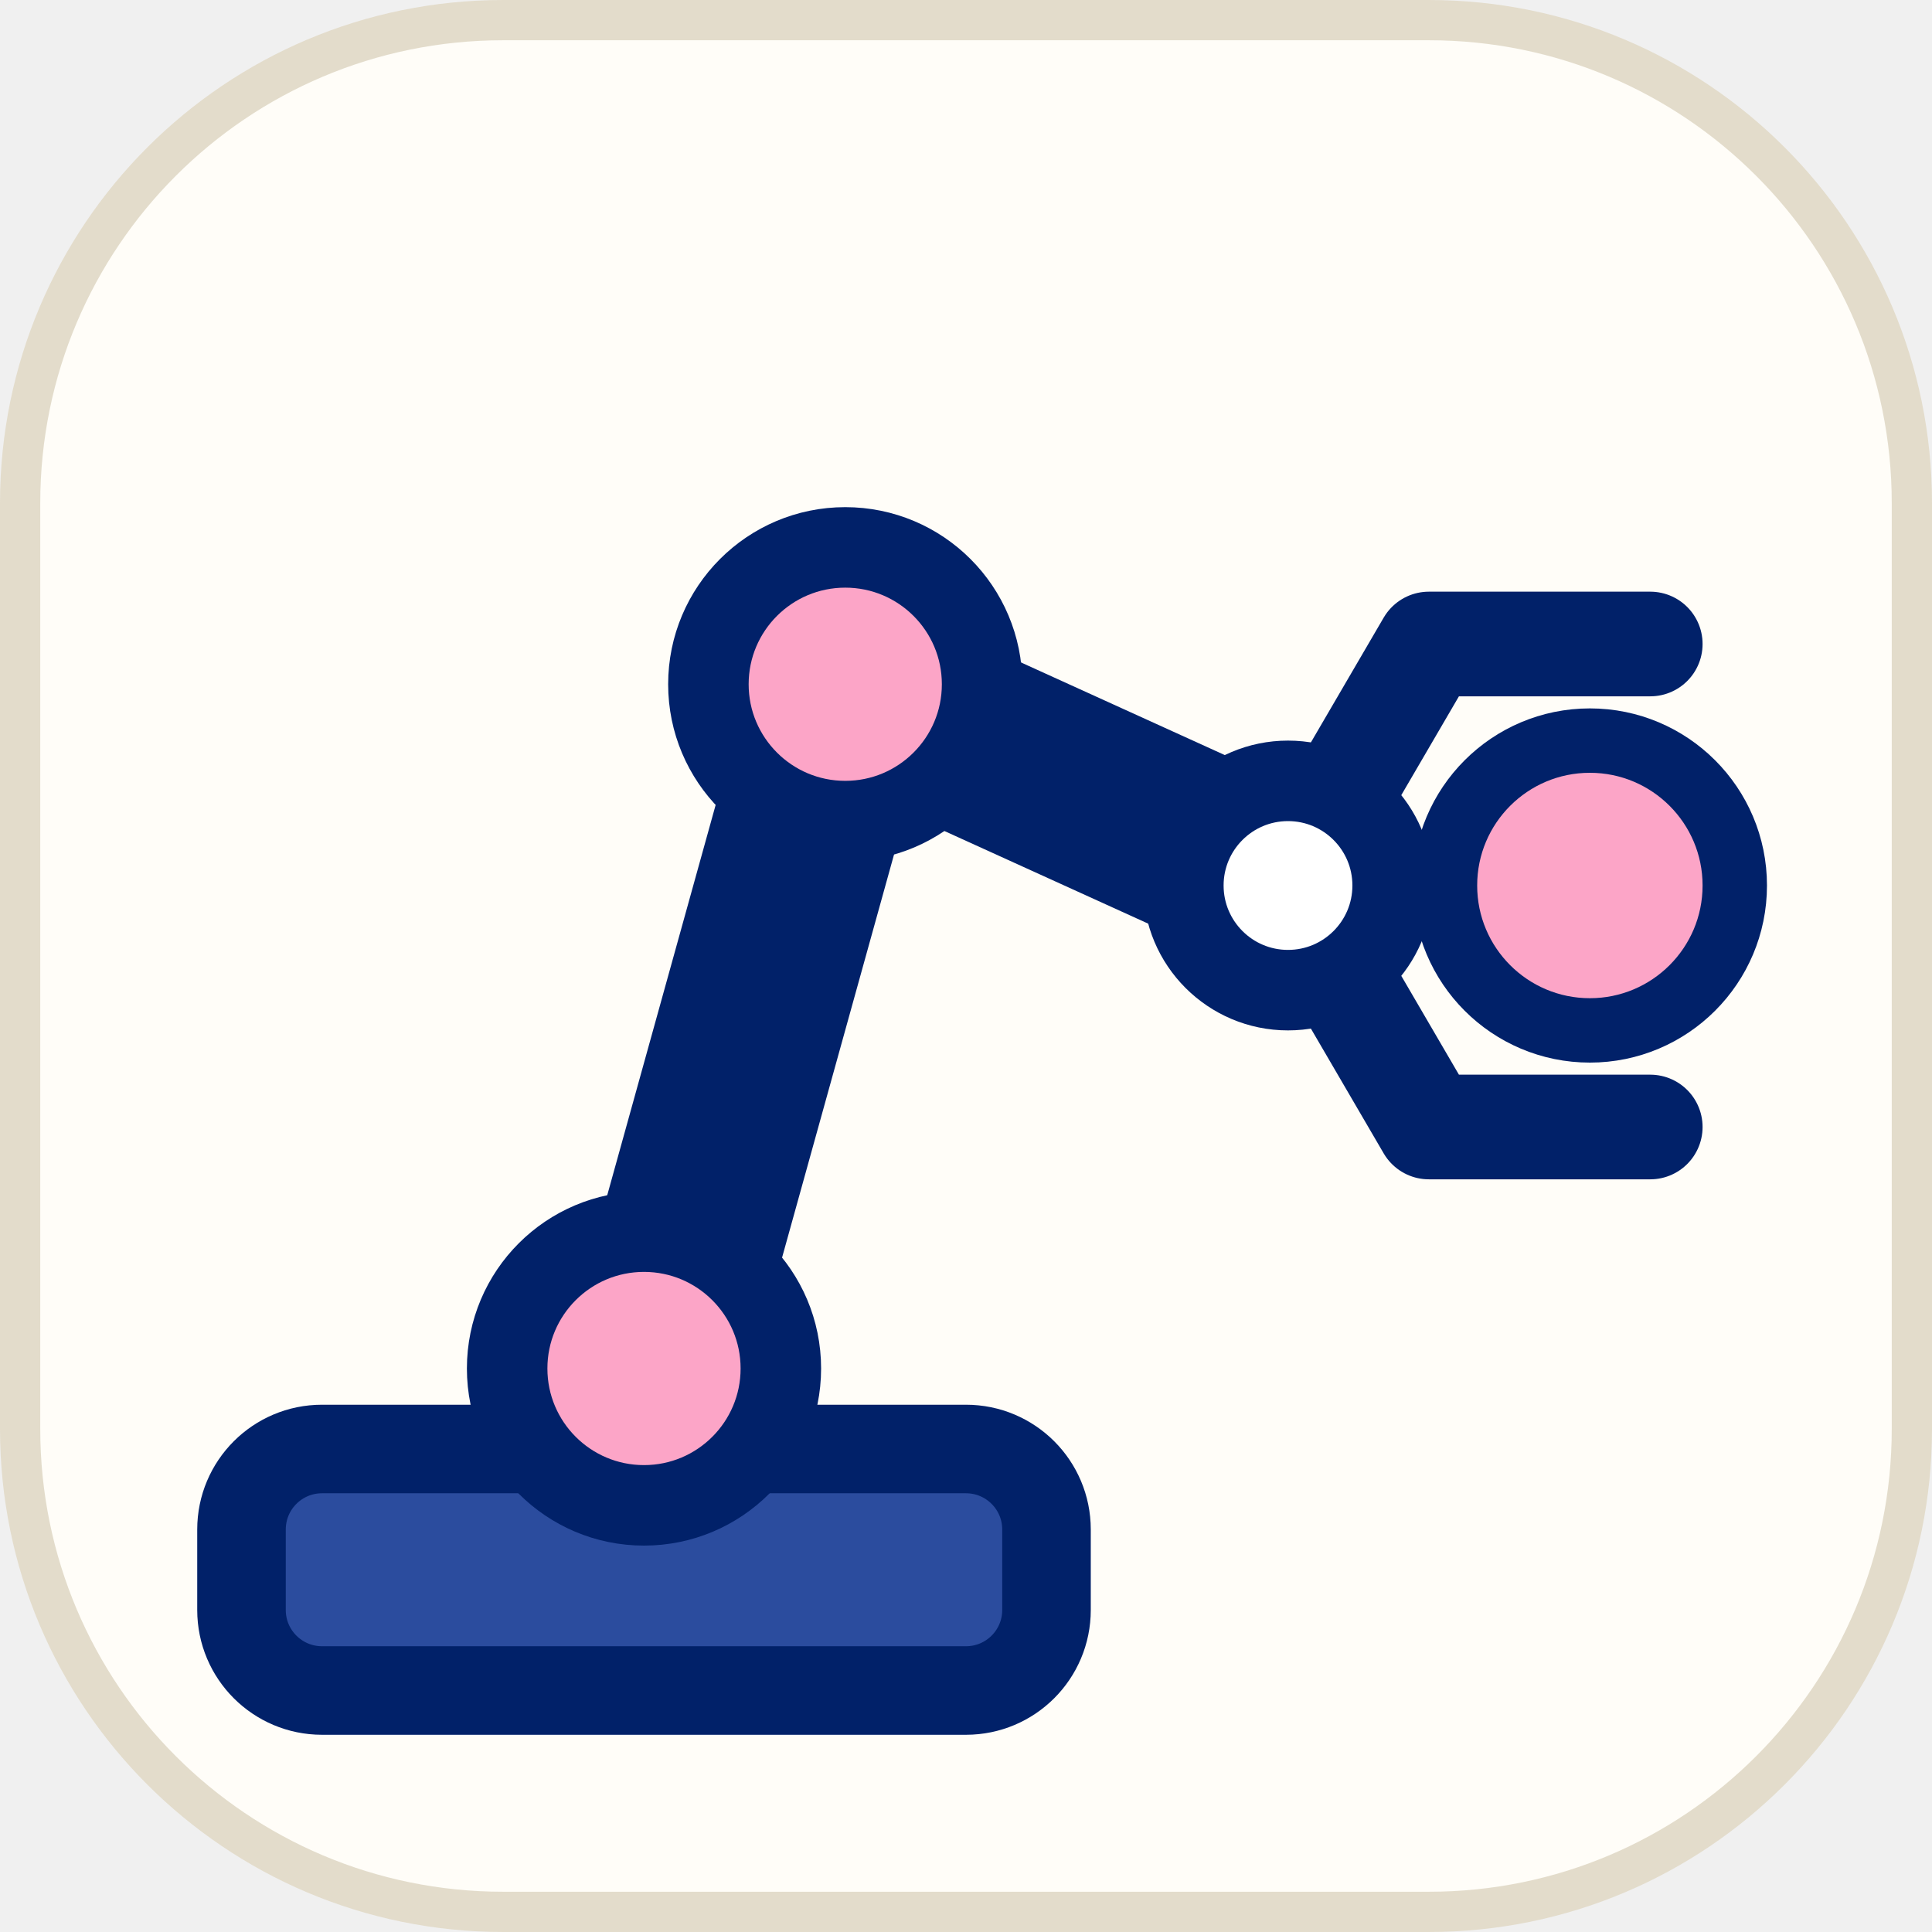
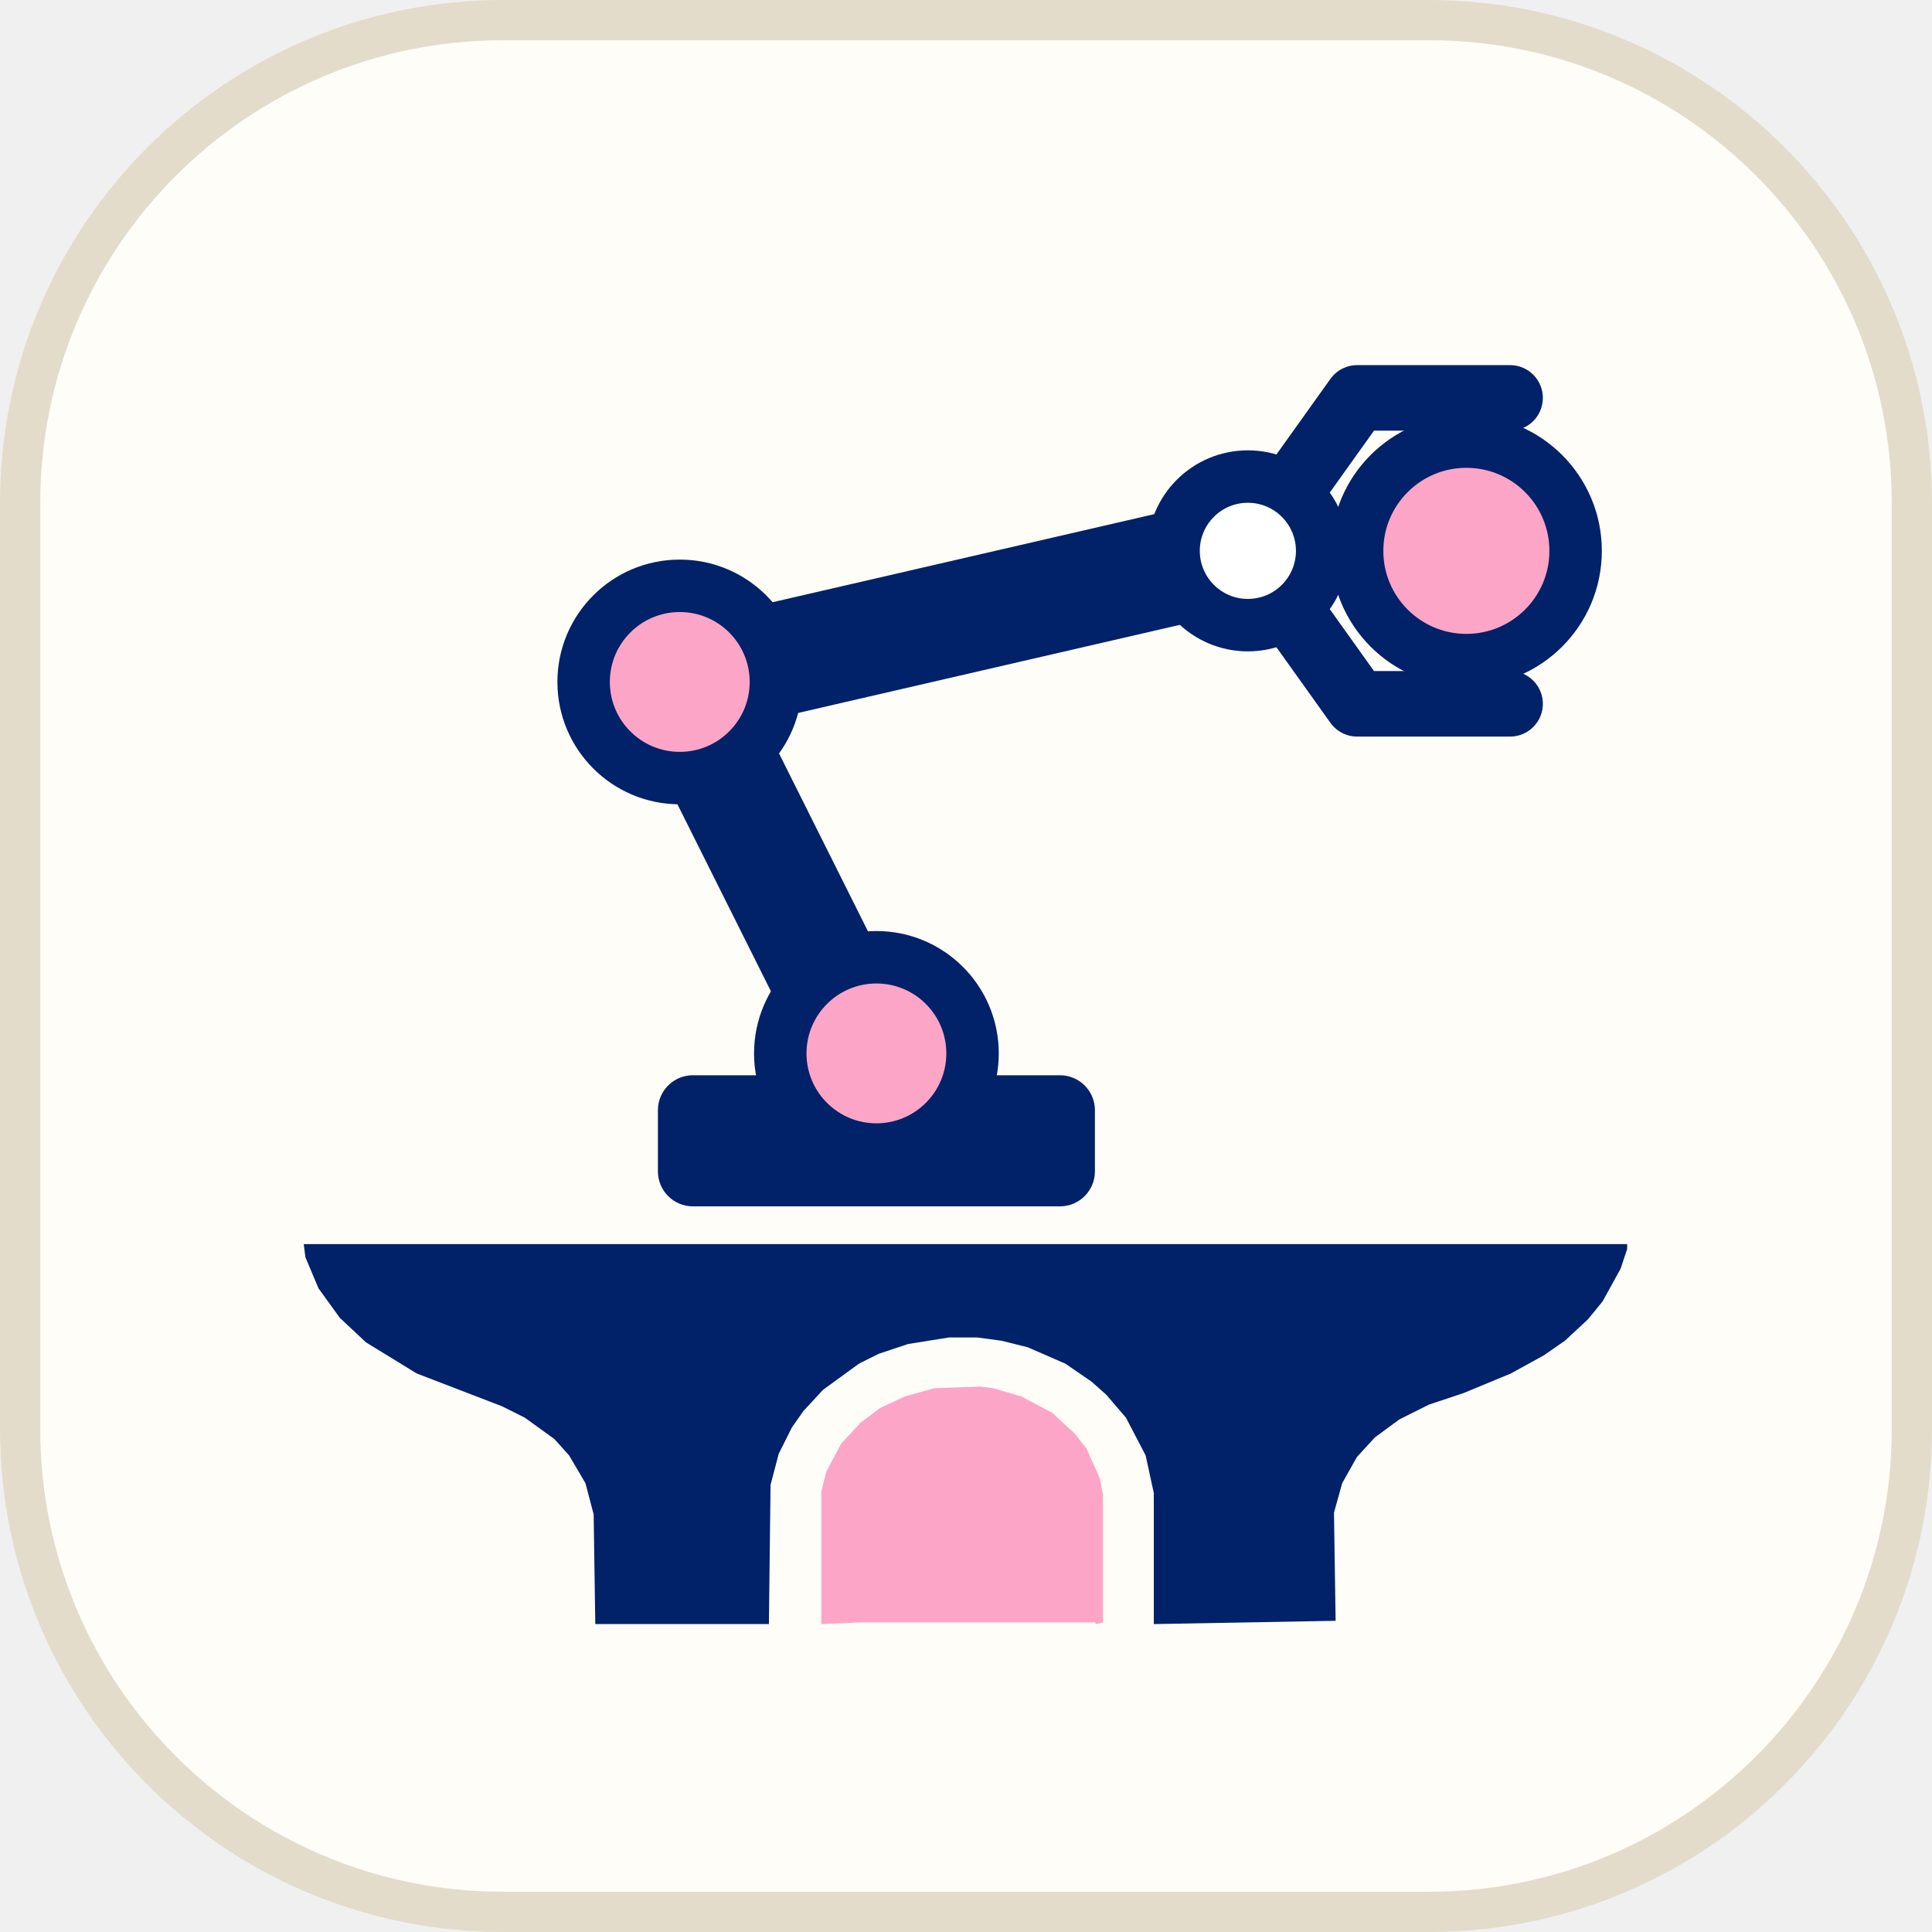
- <svg xmlns="http://www.w3.org/2000/svg" viewBox="0 0 48 48" width="48" height="48" fill="none" stroke-linecap="round" stroke-linejoin="round">
+ <svg xmlns="http://www.w3.org/2000/svg" viewBox="0 0 48 48" width="48" height="48">
  <rect x="0.5" y="0.5" width="47" height="47" rx="12" fill="#fffdf8" stroke="#e3dccb" />
-   <path d="M16 35L21 17L32 22" stroke="#012169" stroke-width="4.6" />
-   <path d="M32 22l3.5-6h5.5M32 22l3.5 6h5.5" stroke="#012169" stroke-width="2.6" />
-   <circle cx="39.5" cy="22" r="3.6" fill="#FCA5C7" stroke="#012169" stroke-width="1.6" />
-   <rect x="6" y="36" width="20" height="6" rx="2" fill="#2B4C9E" stroke="#012169" stroke-width="2.2" />
-   <circle cx="16" cy="34" r="3.4" fill="#FCA5C7" stroke="#012169" stroke-width="2" />
-   <circle cx="21" cy="17" r="3.4" fill="#FCA5C7" stroke="#012169" stroke-width="2" />
-   <circle cx="32" cy="22" r="2.6" fill="#ffffff" stroke="#012169" stroke-width="2" />
+   <svg x="5" y="5" width="38" height="38" viewBox="121 -50 700 700">
+     <rect x="330" y="350" width="200" height="60" rx="16" fill="#012169" />
+     <path d="M430 350L340 170L600 110" stroke="#012169" stroke-linecap="round" stroke-linejoin="round" fill="none" stroke-width="52" />
+     <path d="M600 110L650 40H720M600 110L650 180H720" stroke="#012169" stroke-linecap="round" stroke-linejoin="round" fill="none" stroke-width="30" />
+     <circle cx="700" cy="110" r="50" fill="#FCA5C7" stroke="#012169" stroke-width="24" />
+     <circle cx="430" cy="340" r="44" fill="#FCA5C7" stroke="#012169" stroke-width="24" />
+     <circle cx="340" cy="170" r="44" fill="#FCA5C7" stroke="#012169" stroke-width="24" />
+     <circle cx="600" cy="110" r="34" fill="#ffffff" stroke="#012169" stroke-width="24" />
+     <path fill-rule="evenodd" fill="rgb(0.392%, 12.941%, 41.176%)" fill-opacity="1" d="M 167.91 427.273 L 168.66 433.27 L 174.656 447.512 L 184.402 461.004 L 196.395 472.25 L 219.633 486.492 L 258.613 501.484 L 269.105 506.73 L 282.602 516.477 L 289.348 523.973 L 296.844 536.715 L 300.59 550.957 L 301.34 601.18 L 380.797 601.18 L 381.547 537.465 L 385.297 523.223 L 391.293 511.227 L 396.539 503.73 L 405.535 493.988 L 422.027 481.992 L 431.02 477.496 L 444.516 473 L 463.254 470 L 475.996 470 L 487.242 471.5 L 499.234 474.496 L 516.477 481.992 L 528.469 490.238 L 535.215 496.234 L 544.211 506.73 L 553.207 523.973 L 556.953 541.211 L 556.953 601.18 L 640.16 599.68 L 639.41 550.207 L 643.156 536.715 L 649.906 524.723 L 658.148 515.727 L 669.395 507.48 L 682.887 500.734 L 698.629 495.488 L 720.367 486.492 L 735.359 478.246 L 745.105 471.5 L 755.598 461.754 L 762.344 453.508 L 770.59 438.516 L 773.59 429.523 L 773.59 427.273 Z M 167.91 427.273 " />
+     <path fill-rule="evenodd" fill="rgb(98.822%, 64.705%, 78.038%)" fill-opacity="1" d="M 413.781 518.723 L 407.035 531.469 L 404.785 540.461 L 404.785 601.18 L 422.027 600.43 L 529.969 600.43 L 530.719 601.18 L 533.715 600.43 L 533.715 541.961 L 532.219 534.465 L 526.219 520.973 L 520.973 514.227 L 510.48 504.48 L 496.234 496.984 L 483.492 493.238 L 477.496 492.488 L 456.508 493.238 L 443.016 496.984 L 431.77 502.234 L 422.773 508.98 Z M 413.781 518.723 " />
+   </svg>
</svg>
